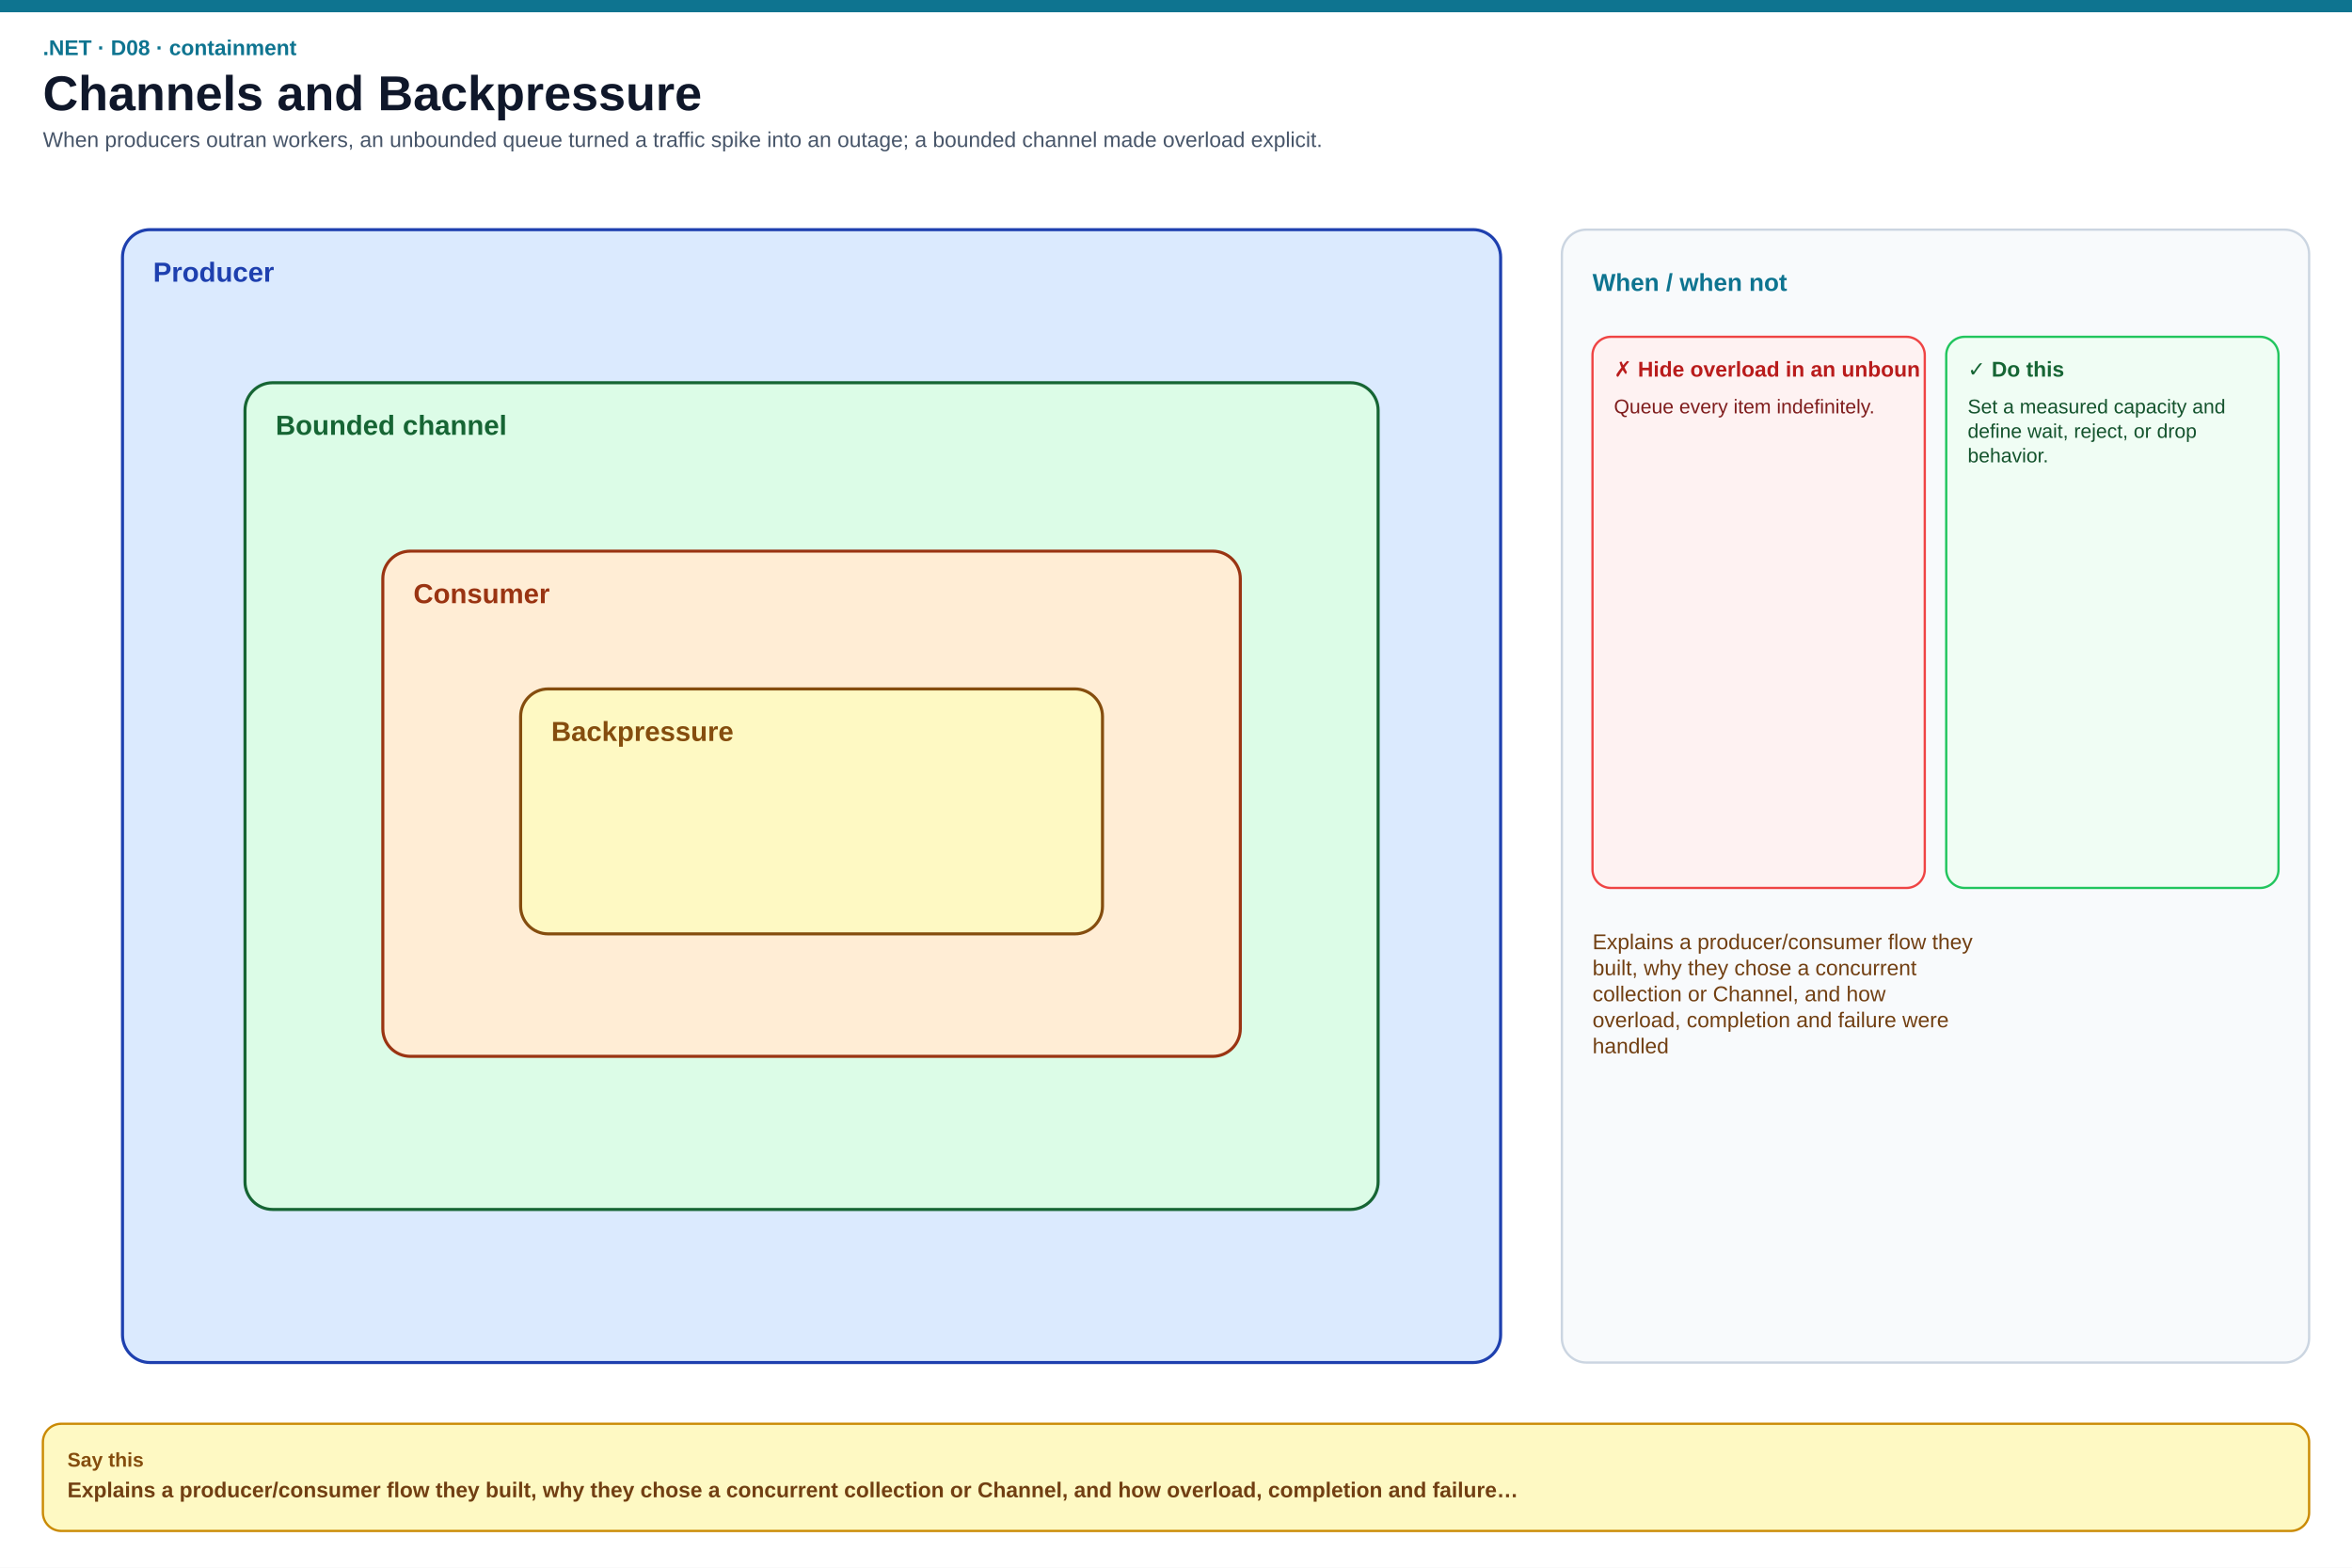
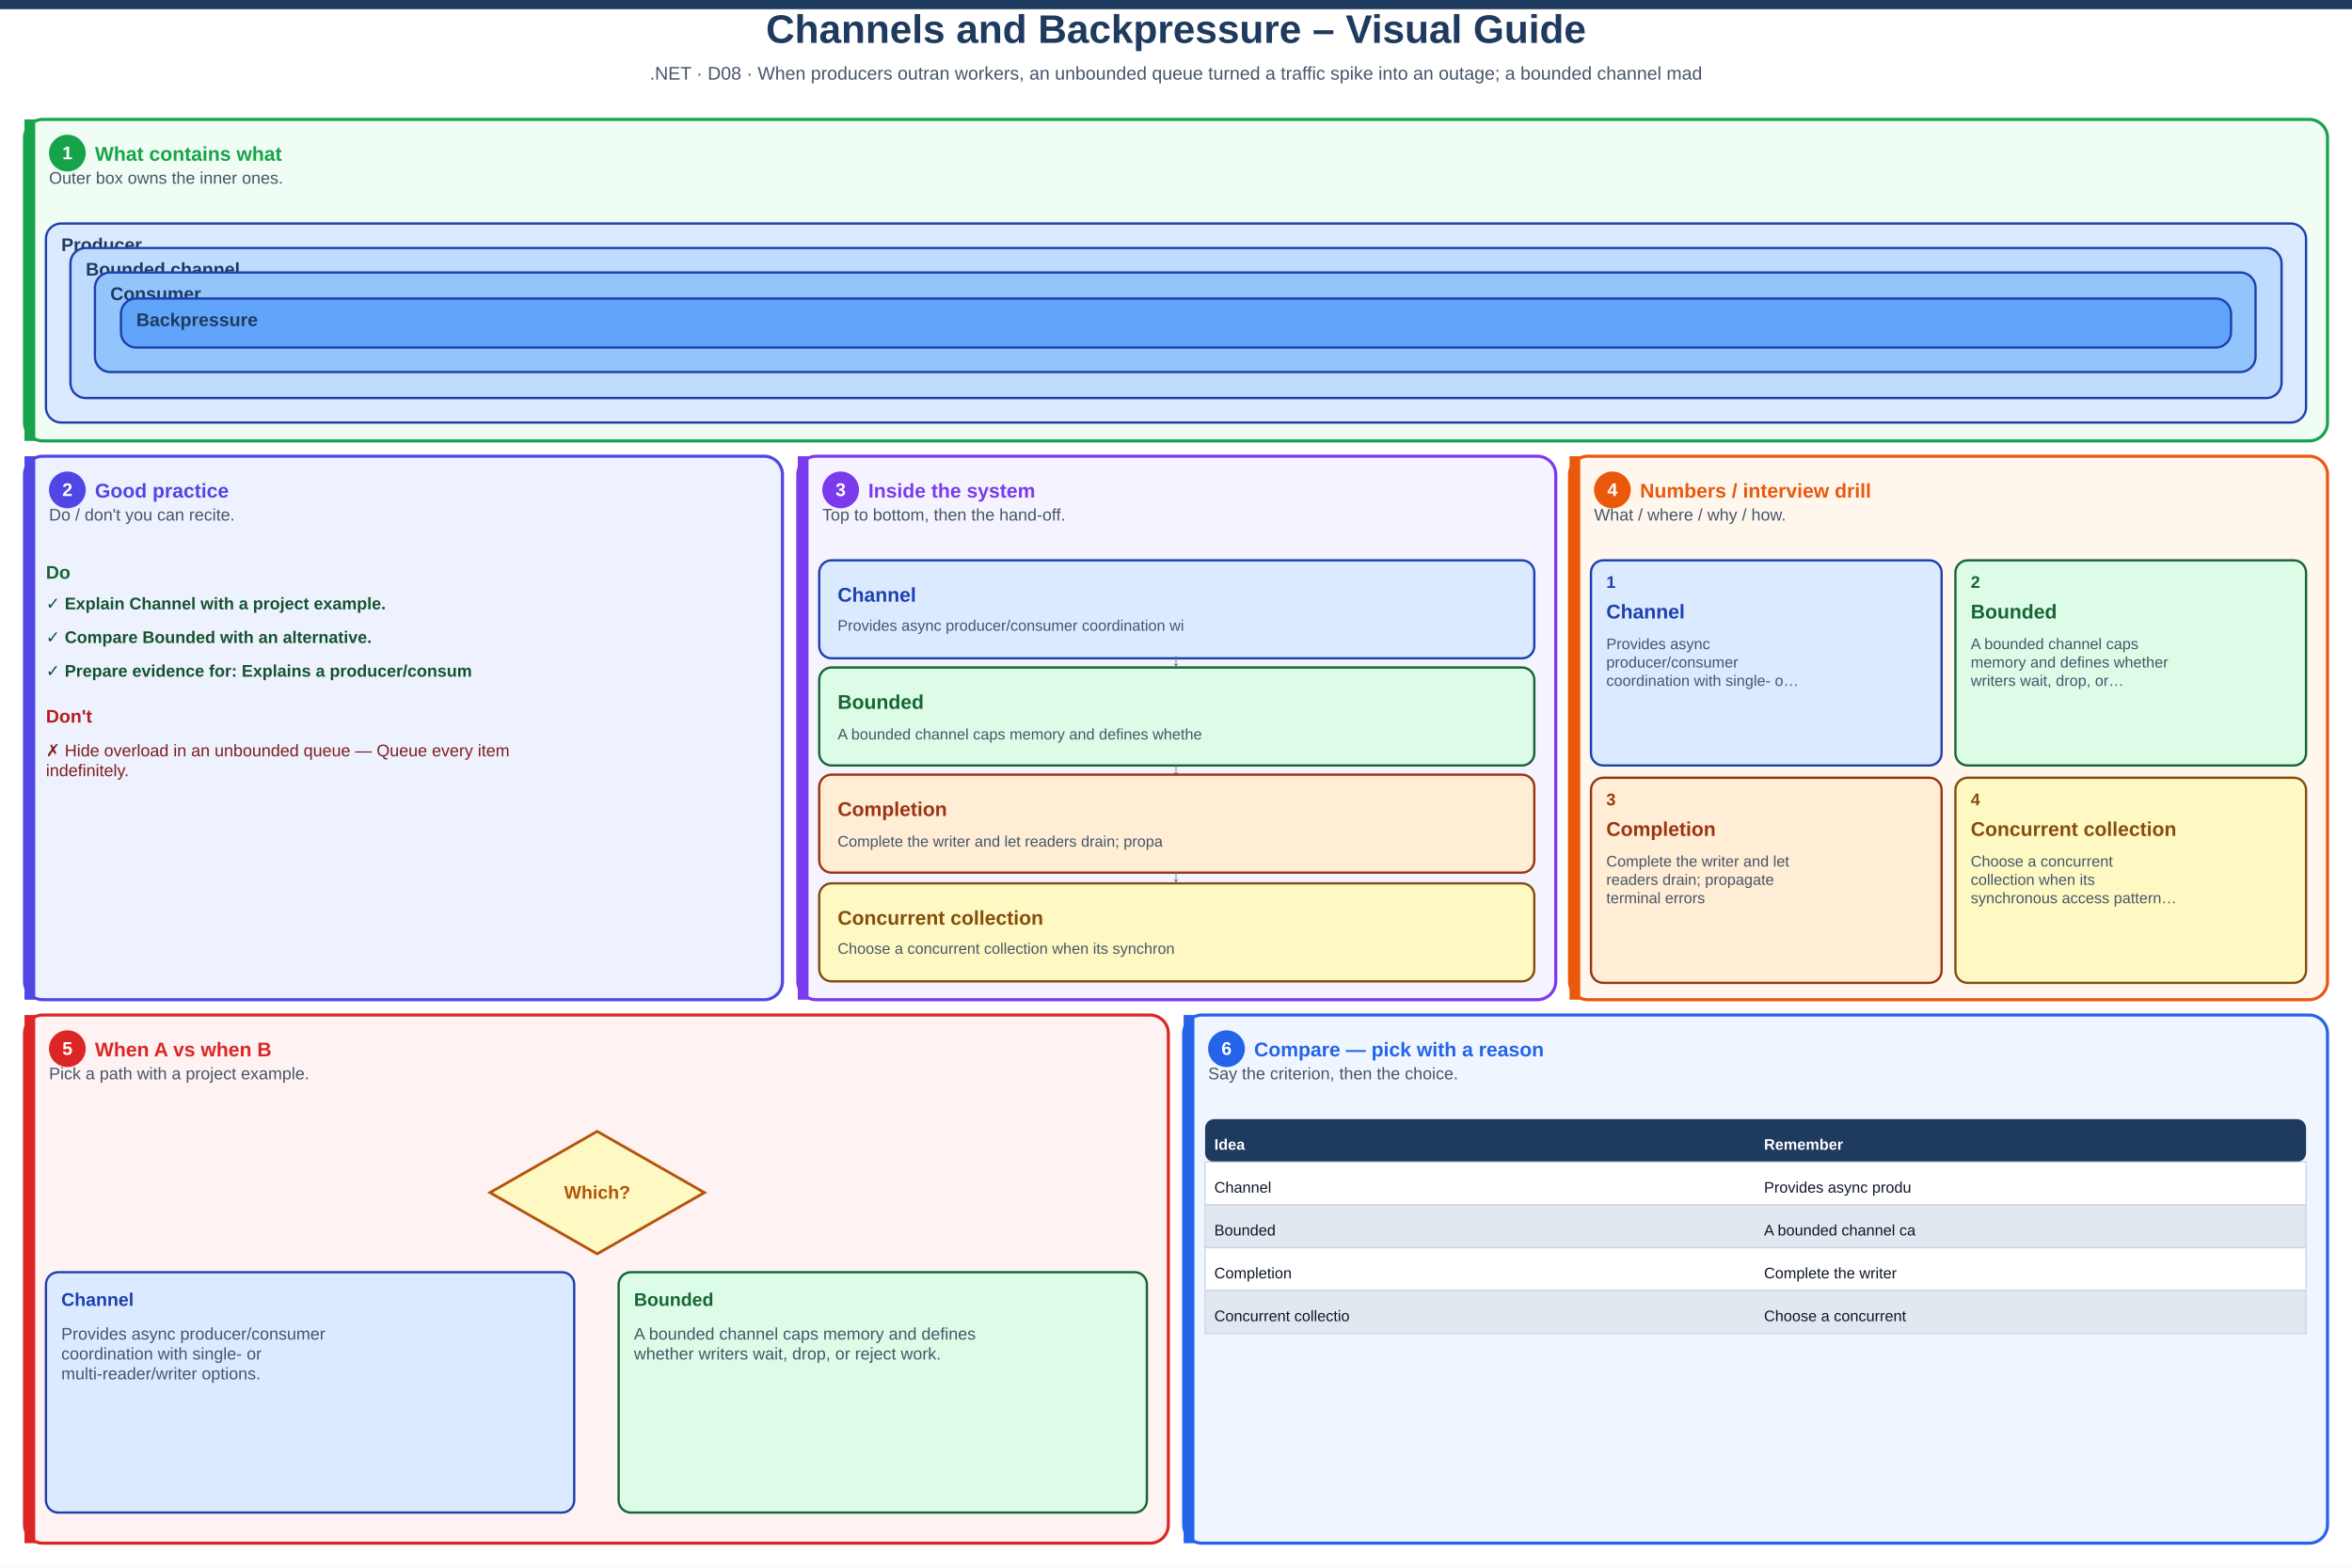
<svg xmlns="http://www.w3.org/2000/svg" width="1536" height="1024" viewBox="0 0 1536 1024">
  <defs>
    <marker id="arrow" markerWidth="8" markerHeight="8" refX="6" refY="4" orient="auto">
      <path d="M0,0 L8,4 L0,8 z" fill="#64748b" />
    </marker>
  </defs>
  <rect x="0" y="0" width="1536" height="1024" rx="0" fill="#ffffff" />
-   <rect x="0" y="0" width="1536" height="8" rx="0" fill="#0e7490" />
-   <text x="28" y="36" fill="#0e7490" font-size="14" font-weight="700" text-anchor="start" font-family="Segoe UI,Arial,sans-serif">.NET  ·  D08  ·  containment</text>
-   <text x="28" y="72" fill="#0f172a" font-size="32" font-weight="800" text-anchor="start" font-family="Segoe UI,Arial,sans-serif">Channels and Backpressure</text>
-   <text x="28" y="96" fill="#475569" font-size="14" font-weight="500" text-anchor="start" font-family="Segoe UI,Arial,sans-serif">
-     <tspan x="28" dy="0">When producers outran workers, an unbounded queue turned a traffic spike into an outage; a bounded channel made overload explicit.</tspan>
+   <rect x="0" y="0" width="1536" height="6" rx="0" fill="#1e3a5f" />
+   <text x="768" y="28" fill="#1e3a5f" font-size="26" font-weight="800" text-anchor="middle" font-family="Segoe UI,Arial,sans-serif">Channels and Backpressure  –  Visual Guide</text>
+   <text x="768" y="52" fill="#475569" font-size="12" font-weight="500" text-anchor="middle" font-family="Segoe UI,Arial,sans-serif">.NET  ·  D08  ·  When producers outran workers, an unbounded queue turned a traffic spike into an outage; a bounded channel mad</text>
+   <rect x="16" y="78" width="1504" height="210" rx="12" fill="#f0fdf4" stroke="#16a34a" stroke-width="2" />
+   <rect x="16" y="78" width="7" height="210" rx="0" fill="#16a34a" />
+   <circle cx="44" cy="100" r="12" fill="#16a34a" />
+   <text x="44" y="104" fill="#fff" font-size="12" font-weight="800" text-anchor="middle" font-family="Segoe UI,Arial,sans-serif">1</text>
+   <text x="62" y="105" fill="#16a34a" font-size="13" font-weight="800" text-anchor="start" font-family="Segoe UI,Arial,sans-serif">What contains what</text>
+   <text x="32" y="120" fill="#475569" font-size="11" font-weight="500" text-anchor="start" font-family="Segoe UI,Arial,sans-serif">
+     <tspan x="32" dy="0">Outer box owns the inner ones.</tspan>
  </text>
-   <rect x="80" y="150" width="900" height="740" rx="18" fill="#dbeafe" stroke="#1e40af" stroke-width="2" />
-   <text x="100" y="184" fill="#1e40af" font-size="18" font-weight="800" text-anchor="start" font-family="Segoe UI,Arial,sans-serif">Producer</text>
-   <rect x="160" y="250" width="740" height="540" rx="18" fill="#dcfce7" stroke="#166534" stroke-width="2" />
-   <text x="180" y="284" fill="#166534" font-size="18" font-weight="800" text-anchor="start" font-family="Segoe UI,Arial,sans-serif">Bounded channel</text>
-   <rect x="250" y="360" width="560" height="330" rx="18" fill="#ffedd5" stroke="#9a3412" stroke-width="2" />
-   <text x="270" y="394" fill="#9a3412" font-size="18" font-weight="800" text-anchor="start" font-family="Segoe UI,Arial,sans-serif">Consumer</text>
-   <rect x="340" y="450" width="380" height="160" rx="18" fill="#fef9c3" stroke="#854d0e" stroke-width="2" />
-   <text x="360" y="484" fill="#854d0e" font-size="18" font-weight="800" text-anchor="start" font-family="Segoe UI,Arial,sans-serif">Backpressure</text>
-   <rect x="1020" y="150" width="488" height="740" rx="16" fill="#f8fafc" stroke="#cbd5e1" stroke-width="1.5" />
-   <text x="1040" y="190" fill="#0e7490" font-size="16" font-weight="800" text-anchor="start" font-family="Segoe UI,Arial,sans-serif">When / when not</text>
-   <rect x="1040" y="220" width="217" height="360" rx="12" fill="#fef2f2" stroke="#ef4444" stroke-width="1.5" />
-   <text x="1054" y="246" fill="#b91c1c" font-size="14" font-weight="800" text-anchor="start" font-family="Segoe UI,Arial,sans-serif">✗  Hide overload in an unboun</text>
-   <text x="1054" y="270" fill="#7f1d1d" font-size="13" font-weight="500" text-anchor="start" font-family="Segoe UI,Arial,sans-serif">
-     <tspan x="1054" dy="0">Queue every item indefinitely.</tspan>
+   <rect x="30" y="146" width="1476" height="130" rx="10" fill="#dbeafe" stroke="#1e40af" stroke-width="1.5" />
+   <text x="40" y="164" fill="#1e3a5f" font-size="12" font-weight="800" text-anchor="start" font-family="Segoe UI,Arial,sans-serif">Producer</text>
+   <rect x="46" y="162" width="1444" height="98" rx="10" fill="#bfdbfe" stroke="#1e40af" stroke-width="1.5" />
+   <text x="56" y="180" fill="#1e3a5f" font-size="12" font-weight="800" text-anchor="start" font-family="Segoe UI,Arial,sans-serif">Bounded channel</text>
+   <rect x="62" y="178" width="1411" height="65" rx="10" fill="#93c5fd" stroke="#1e40af" stroke-width="1.5" />
+   <text x="72" y="196" fill="#1e3a5f" font-size="12" font-weight="800" text-anchor="start" font-family="Segoe UI,Arial,sans-serif">Consumer</text>
+   <rect x="79" y="195" width="1378" height="32" rx="10" fill="#60a5fa" stroke="#1e40af" stroke-width="1.5" />
+   <text x="89" y="213" fill="#1e3a5f" font-size="12" font-weight="800" text-anchor="start" font-family="Segoe UI,Arial,sans-serif">Backpressure</text>
+   <rect x="16" y="298" width="495" height="355" rx="12" fill="#eef2ff" stroke="#4f46e5" stroke-width="2" />
+   <rect x="16" y="298" width="7" height="355" rx="0" fill="#4f46e5" />
+   <circle cx="44" cy="320" r="12" fill="#4f46e5" />
+   <text x="44" y="324" fill="#fff" font-size="12" font-weight="800" text-anchor="middle" font-family="Segoe UI,Arial,sans-serif">2</text>
+   <text x="62" y="325" fill="#4f46e5" font-size="13" font-weight="800" text-anchor="start" font-family="Segoe UI,Arial,sans-serif">Good practice</text>
+   <text x="32" y="340" fill="#475569" font-size="11" font-weight="500" text-anchor="start" font-family="Segoe UI,Arial,sans-serif">
+     <tspan x="32" dy="0">Do / don't you can recite.</tspan>
  </text>
-   <rect x="1271" y="220" width="217" height="360" rx="12" fill="#f0fdf4" stroke="#22c55e" stroke-width="1.5" />
-   <text x="1285" y="246" fill="#166534" font-size="14" font-weight="800" text-anchor="start" font-family="Segoe UI,Arial,sans-serif">✓  Do this</text>
-   <text x="1285" y="270" fill="#14532d" font-size="13" font-weight="500" text-anchor="start" font-family="Segoe UI,Arial,sans-serif">
-     <tspan x="1285" dy="0">Set a measured capacity and</tspan>
-     <tspan x="1285" dy="16">define wait, reject, or drop</tspan>
-     <tspan x="1285" dy="16">behavior.</tspan>
+   <text x="30" y="378" fill="#166534" font-size="12" font-weight="800" text-anchor="start" font-family="Segoe UI,Arial,sans-serif">Do</text>
+   <text x="30" y="398" fill="#14532d" font-size="11" font-weight="600" text-anchor="start" font-family="Segoe UI,Arial,sans-serif">✓  Explain Channel with a project example.</text>
+   <text x="30" y="420" fill="#14532d" font-size="11" font-weight="600" text-anchor="start" font-family="Segoe UI,Arial,sans-serif">✓  Compare Bounded with an alternative.</text>
+   <text x="30" y="442" fill="#14532d" font-size="11" font-weight="600" text-anchor="start" font-family="Segoe UI,Arial,sans-serif">✓  Prepare evidence for: Explains a producer/consum</text>
+   <text x="30" y="472" fill="#b91c1c" font-size="12" font-weight="800" text-anchor="start" font-family="Segoe UI,Arial,sans-serif">Don't</text>
+   <text x="30" y="494" fill="#7f1d1d" font-size="11" font-weight="500" text-anchor="start" font-family="Segoe UI,Arial,sans-serif">
+     <tspan x="30" dy="0">✗ Hide overload in an unbounded queue — Queue every item</tspan>
+     <tspan x="30" dy="13">indefinitely.</tspan>
  </text>
-   <text x="1040" y="620" fill="#713f12" font-size="14" font-weight="500" text-anchor="start" font-family="Segoe UI,Arial,sans-serif">
-     <tspan x="1040" dy="0">Explains a producer/consumer flow they</tspan>
-     <tspan x="1040" dy="17">built, why they chose a concurrent</tspan>
-     <tspan x="1040" dy="17">collection or Channel, and how</tspan>
-     <tspan x="1040" dy="17">overload, completion and failure were</tspan>
-     <tspan x="1040" dy="17">handled</tspan>
+   <rect x="521" y="298" width="495" height="355" rx="12" fill="#f5f3ff" stroke="#7c3aed" stroke-width="2" />
+   <rect x="521" y="298" width="7" height="355" rx="0" fill="#7c3aed" />
+   <circle cx="549" cy="320" r="12" fill="#7c3aed" />
+   <text x="549" y="324" fill="#fff" font-size="12" font-weight="800" text-anchor="middle" font-family="Segoe UI,Arial,sans-serif">3</text>
+   <text x="567" y="325" fill="#7c3aed" font-size="13" font-weight="800" text-anchor="start" font-family="Segoe UI,Arial,sans-serif">Inside the system</text>
+   <text x="537" y="340" fill="#475569" font-size="11" font-weight="500" text-anchor="start" font-family="Segoe UI,Arial,sans-serif">
+     <tspan x="537" dy="0">Top to bottom, then the hand-off.</tspan>
  </text>
-   <rect x="28" y="930" width="1480" height="70" rx="12" fill="#fef9c3" stroke="#ca8a04" stroke-width="1.5" />
-   <text x="44" y="958" fill="#854d0e" font-size="13" font-weight="800" text-anchor="start" font-family="Segoe UI,Arial,sans-serif">Say this</text>
-   <text x="44" y="978" fill="#713f12" font-size="14" font-weight="600" text-anchor="start" font-family="Segoe UI,Arial,sans-serif">
-     <tspan x="44" dy="0">Explains a producer/consumer flow they built, why they chose a concurrent collection or Channel, and how overload, completion and failure…</tspan>
+   <rect x="535" y="366" width="467" height="64" rx="8" fill="#dbeafe" stroke="#1e40af" stroke-width="1.5" />
+   <text x="547" y="393" fill="#1e40af" font-size="13" font-weight="800" text-anchor="start" font-family="Segoe UI,Arial,sans-serif">Channel</text>
+   <text x="547" y="412" fill="#475569" font-size="10" font-weight="500" text-anchor="start" font-family="Segoe UI,Arial,sans-serif">Provides async producer/consumer coordination wi</text>
+   <text x="768" y="435" fill="#64748b" font-size="12" font-weight="800" text-anchor="middle" font-family="Segoe UI,Arial,sans-serif">↓</text>
+   <rect x="535" y="436" width="467" height="64" rx="8" fill="#dcfce7" stroke="#166534" stroke-width="1.5" />
+   <text x="547" y="463" fill="#166534" font-size="13" font-weight="800" text-anchor="start" font-family="Segoe UI,Arial,sans-serif">Bounded</text>
+   <text x="547" y="483" fill="#475569" font-size="10" font-weight="500" text-anchor="start" font-family="Segoe UI,Arial,sans-serif">A bounded channel caps memory and defines whethe</text>
+   <text x="768" y="506" fill="#64748b" font-size="12" font-weight="800" text-anchor="middle" font-family="Segoe UI,Arial,sans-serif">↓</text>
+   <rect x="535" y="506" width="467" height="64" rx="8" fill="#ffedd5" stroke="#9a3412" stroke-width="1.5" />
+   <text x="547" y="533" fill="#9a3412" font-size="13" font-weight="800" text-anchor="start" font-family="Segoe UI,Arial,sans-serif">Completion</text>
+   <text x="547" y="553" fill="#475569" font-size="10" font-weight="500" text-anchor="start" font-family="Segoe UI,Arial,sans-serif">Complete the writer and let readers drain; propa</text>
+   <text x="768" y="576" fill="#64748b" font-size="12" font-weight="800" text-anchor="middle" font-family="Segoe UI,Arial,sans-serif">↓</text>
+   <rect x="535" y="577" width="467" height="64" rx="8" fill="#fef9c3" stroke="#854d0e" stroke-width="1.5" />
+   <text x="547" y="604" fill="#854d0e" font-size="13" font-weight="800" text-anchor="start" font-family="Segoe UI,Arial,sans-serif">Concurrent collection</text>
+   <text x="547" y="623" fill="#475569" font-size="10" font-weight="500" text-anchor="start" font-family="Segoe UI,Arial,sans-serif">Choose a concurrent collection when its synchron</text>
+   <rect x="1025" y="298" width="495" height="355" rx="12" fill="#fff7ed" stroke="#ea580c" stroke-width="2" />
+   <rect x="1025" y="298" width="7" height="355" rx="0" fill="#ea580c" />
+   <circle cx="1053" cy="320" r="12" fill="#ea580c" />
+   <text x="1053" y="324" fill="#fff" font-size="12" font-weight="800" text-anchor="middle" font-family="Segoe UI,Arial,sans-serif">4</text>
+   <text x="1071" y="325" fill="#ea580c" font-size="13" font-weight="800" text-anchor="start" font-family="Segoe UI,Arial,sans-serif">Numbers / interview drill</text>
+   <text x="1041" y="340" fill="#475569" font-size="11" font-weight="500" text-anchor="start" font-family="Segoe UI,Arial,sans-serif">
+     <tspan x="1041" dy="0">What / where / why / how.</tspan>
  </text>
+   <rect x="1039" y="366" width="229" height="134" rx="8" fill="#dbeafe" stroke="#1e40af" stroke-width="1.5" />
+   <text x="1049" y="384" fill="#1e40af" font-size="11" font-weight="800" text-anchor="start" font-family="Segoe UI,Arial,sans-serif">1</text>
+   <text x="1049" y="404" fill="#1e40af" font-size="13" font-weight="800" text-anchor="start" font-family="Segoe UI,Arial,sans-serif">Channel</text>
+   <text x="1049" y="424" fill="#475569" font-size="10" font-weight="500" text-anchor="start" font-family="Segoe UI,Arial,sans-serif">
+     <tspan x="1049" dy="0">Provides async</tspan>
+     <tspan x="1049" dy="12">producer/consumer</tspan>
+     <tspan x="1049" dy="12">coordination with single- o…</tspan>
+   </text>
+   <rect x="1277" y="366" width="229" height="134" rx="8" fill="#dcfce7" stroke="#166534" stroke-width="1.5" />
+   <text x="1287" y="384" fill="#166534" font-size="11" font-weight="800" text-anchor="start" font-family="Segoe UI,Arial,sans-serif">2</text>
+   <text x="1287" y="404" fill="#166534" font-size="13" font-weight="800" text-anchor="start" font-family="Segoe UI,Arial,sans-serif">Bounded</text>
+   <text x="1287" y="424" fill="#475569" font-size="10" font-weight="500" text-anchor="start" font-family="Segoe UI,Arial,sans-serif">
+     <tspan x="1287" dy="0">A bounded channel caps</tspan>
+     <tspan x="1287" dy="12">memory and defines whether</tspan>
+     <tspan x="1287" dy="12">writers wait, drop, or…</tspan>
+   </text>
+   <rect x="1039" y="508" width="229" height="134" rx="8" fill="#ffedd5" stroke="#9a3412" stroke-width="1.5" />
+   <text x="1049" y="526" fill="#9a3412" font-size="11" font-weight="800" text-anchor="start" font-family="Segoe UI,Arial,sans-serif">3</text>
+   <text x="1049" y="546" fill="#9a3412" font-size="13" font-weight="800" text-anchor="start" font-family="Segoe UI,Arial,sans-serif">Completion</text>
+   <text x="1049" y="566" fill="#475569" font-size="10" font-weight="500" text-anchor="start" font-family="Segoe UI,Arial,sans-serif">
+     <tspan x="1049" dy="0">Complete the writer and let</tspan>
+     <tspan x="1049" dy="12">readers drain; propagate</tspan>
+     <tspan x="1049" dy="12">terminal errors</tspan>
+   </text>
+   <rect x="1277" y="508" width="229" height="134" rx="8" fill="#fef9c3" stroke="#854d0e" stroke-width="1.5" />
+   <text x="1287" y="526" fill="#854d0e" font-size="11" font-weight="800" text-anchor="start" font-family="Segoe UI,Arial,sans-serif">4</text>
+   <text x="1287" y="546" fill="#854d0e" font-size="13" font-weight="800" text-anchor="start" font-family="Segoe UI,Arial,sans-serif">Concurrent collection</text>
+   <text x="1287" y="566" fill="#475569" font-size="10" font-weight="500" text-anchor="start" font-family="Segoe UI,Arial,sans-serif">
+     <tspan x="1287" dy="0">Choose a concurrent</tspan>
+     <tspan x="1287" dy="12">collection when its</tspan>
+     <tspan x="1287" dy="12">synchronous access pattern…</tspan>
+   </text>
+   <rect x="16" y="663" width="747" height="345" rx="12" fill="#fef2f2" stroke="#dc2626" stroke-width="2" />
+   <rect x="16" y="663" width="7" height="345" rx="0" fill="#dc2626" />
+   <circle cx="44" cy="685" r="12" fill="#dc2626" />
+   <text x="44" y="689" fill="#fff" font-size="12" font-weight="800" text-anchor="middle" font-family="Segoe UI,Arial,sans-serif">5</text>
+   <text x="62" y="690" fill="#dc2626" font-size="13" font-weight="800" text-anchor="start" font-family="Segoe UI,Arial,sans-serif">When A vs when B</text>
+   <text x="32" y="705" fill="#475569" font-size="11" font-weight="500" text-anchor="start" font-family="Segoe UI,Arial,sans-serif">
+     <tspan x="32" dy="0">Pick a path with a project example.</tspan>
+   </text>
+   <polygon points="390,739 460,779 390,819 320,779" fill="#fef9c3" stroke="#b45309" stroke-width="1.8" />
+   <text x="390" y="783" fill="#b45309" font-size="12" font-weight="800" text-anchor="middle" font-family="Segoe UI,Arial,sans-serif">Which?</text>
+   <rect x="30" y="831" width="345" height="157" rx="8" fill="#dbeafe" stroke="#1e40af" stroke-width="1.5" />
+   <rect x="404" y="831" width="345" height="157" rx="8" fill="#dcfce7" stroke="#166534" stroke-width="1.5" />
+   <text x="40" y="853" fill="#1e40af" font-size="12" font-weight="800" text-anchor="start" font-family="Segoe UI,Arial,sans-serif">Channel</text>
+   <text x="40" y="875" fill="#475569" font-size="11" font-weight="500" text-anchor="start" font-family="Segoe UI,Arial,sans-serif">
+     <tspan x="40" dy="0">Provides async producer/consumer</tspan>
+     <tspan x="40" dy="13">coordination with single- or</tspan>
+     <tspan x="40" dy="13">multi-reader/writer options.</tspan>
+   </text>
+   <text x="414" y="853" fill="#166534" font-size="12" font-weight="800" text-anchor="start" font-family="Segoe UI,Arial,sans-serif">Bounded</text>
+   <text x="414" y="875" fill="#475569" font-size="11" font-weight="500" text-anchor="start" font-family="Segoe UI,Arial,sans-serif">
+     <tspan x="414" dy="0">A bounded channel caps memory and defines</tspan>
+     <tspan x="414" dy="13">whether writers wait, drop, or reject work.</tspan>
+   </text>
+   <rect x="773" y="663" width="747" height="345" rx="12" fill="#eff6ff" stroke="#2563eb" stroke-width="2" />
+   <rect x="773" y="663" width="7" height="345" rx="0" fill="#2563eb" />
+   <circle cx="801" cy="685" r="12" fill="#2563eb" />
+   <text x="801" y="689" fill="#fff" font-size="12" font-weight="800" text-anchor="middle" font-family="Segoe UI,Arial,sans-serif">6</text>
+   <text x="819" y="690" fill="#2563eb" font-size="13" font-weight="800" text-anchor="start" font-family="Segoe UI,Arial,sans-serif">Compare — pick with a reason</text>
+   <text x="789" y="705" fill="#475569" font-size="11" font-weight="500" text-anchor="start" font-family="Segoe UI,Arial,sans-serif">
+     <tspan x="789" dy="0">Say the criterion, then the choice.</tspan>
+   </text>
+   <rect x="787" y="731" width="719" height="28" rx="6" fill="#1e3a5f" />
+   <text x="793" y="751" fill="#fff" font-size="10" font-weight="700" text-anchor="start" font-family="Segoe UI,Arial,sans-serif">Idea</text>
+   <text x="1152" y="751" fill="#fff" font-size="10" font-weight="700" text-anchor="start" font-family="Segoe UI,Arial,sans-serif">Remember</text>
+   <rect x="787" y="759" width="719" height="28" rx="0" fill="#ffffff" stroke="#cbd5e1" stroke-width="0.8" />
+   <text x="793" y="779" fill="#0f172a" font-size="10" font-weight="500" text-anchor="start" font-family="Segoe UI,Arial,sans-serif">Channel</text>
+   <text x="1152" y="779" fill="#0f172a" font-size="10" font-weight="500" text-anchor="start" font-family="Segoe UI,Arial,sans-serif">Provides async produ</text>
+   <rect x="787" y="787" width="719" height="28" rx="0" fill="#e2e8f0" stroke="#cbd5e1" stroke-width="0.8" />
+   <text x="793" y="807" fill="#0f172a" font-size="10" font-weight="500" text-anchor="start" font-family="Segoe UI,Arial,sans-serif">Bounded</text>
+   <text x="1152" y="807" fill="#0f172a" font-size="10" font-weight="500" text-anchor="start" font-family="Segoe UI,Arial,sans-serif">A bounded channel ca</text>
+   <rect x="787" y="815" width="719" height="28" rx="0" fill="#ffffff" stroke="#cbd5e1" stroke-width="0.8" />
+   <text x="793" y="835" fill="#0f172a" font-size="10" font-weight="500" text-anchor="start" font-family="Segoe UI,Arial,sans-serif">Completion</text>
+   <text x="1152" y="835" fill="#0f172a" font-size="10" font-weight="500" text-anchor="start" font-family="Segoe UI,Arial,sans-serif">Complete the writer </text>
+   <rect x="787" y="843" width="719" height="28" rx="0" fill="#e2e8f0" stroke="#cbd5e1" stroke-width="0.8" />
+   <text x="793" y="863" fill="#0f172a" font-size="10" font-weight="500" text-anchor="start" font-family="Segoe UI,Arial,sans-serif">Concurrent collectio</text>
+   <text x="1152" y="863" fill="#0f172a" font-size="10" font-weight="500" text-anchor="start" font-family="Segoe UI,Arial,sans-serif">Choose a concurrent </text>
</svg>
